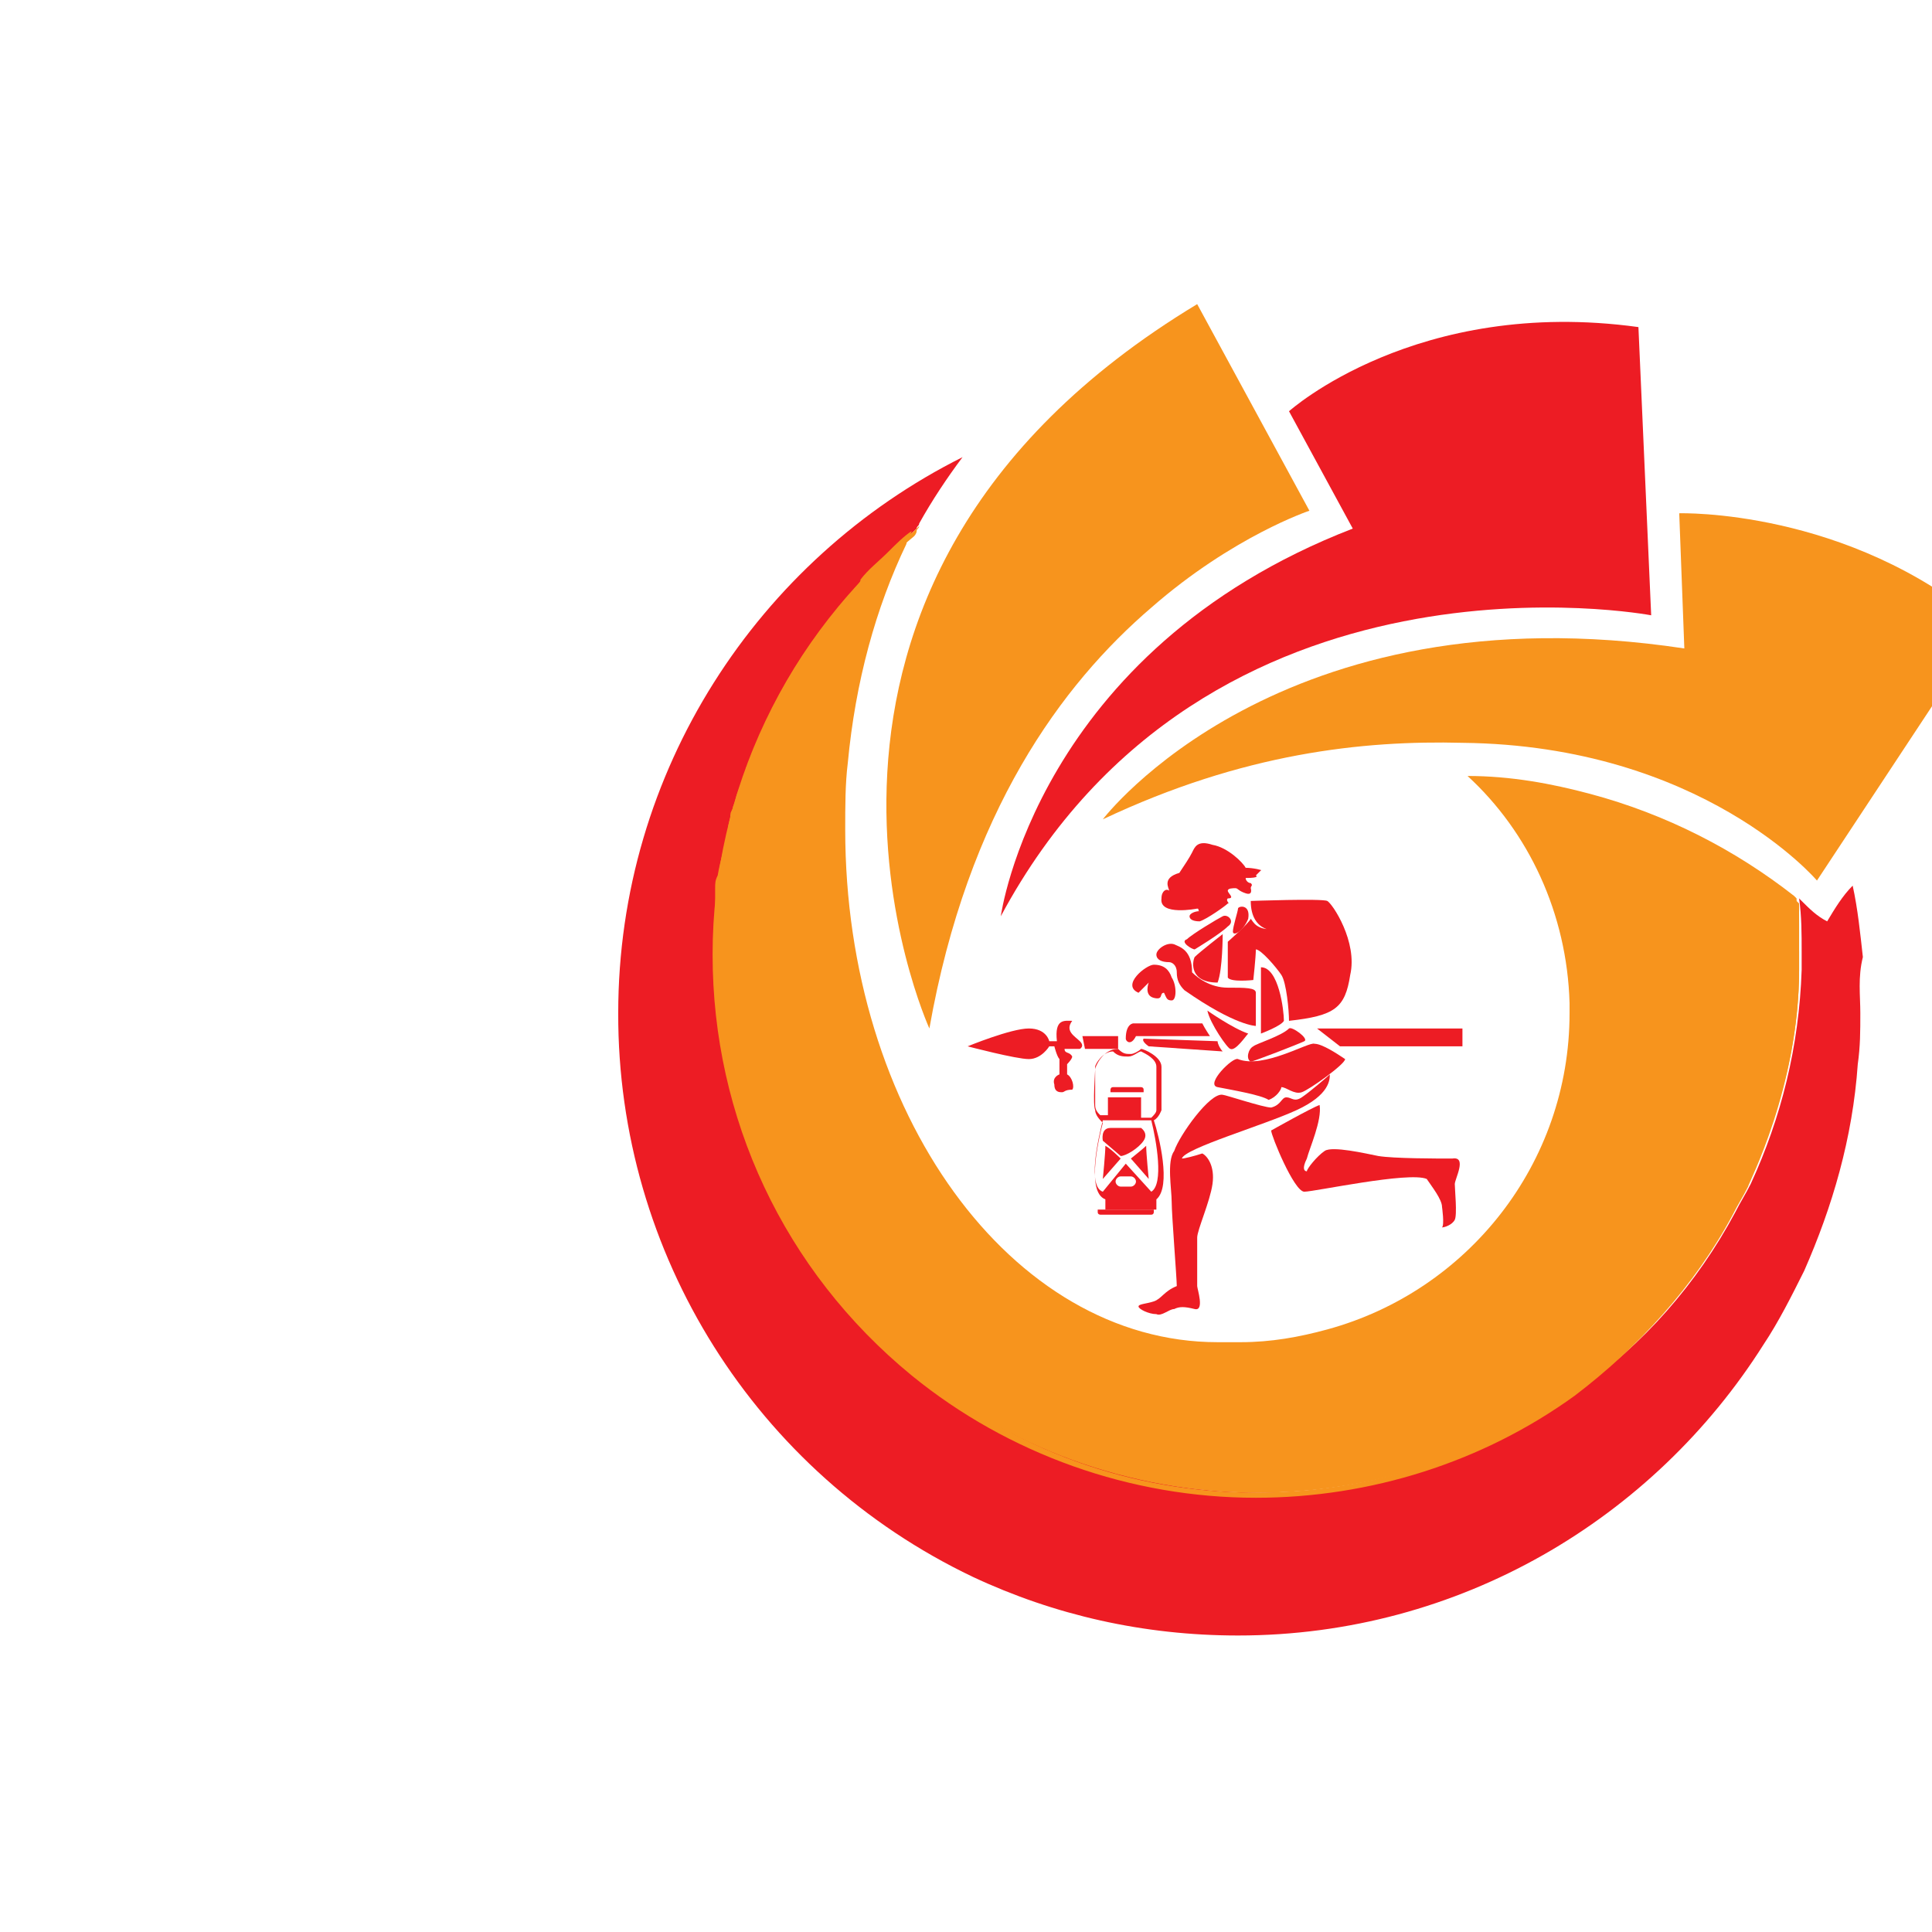
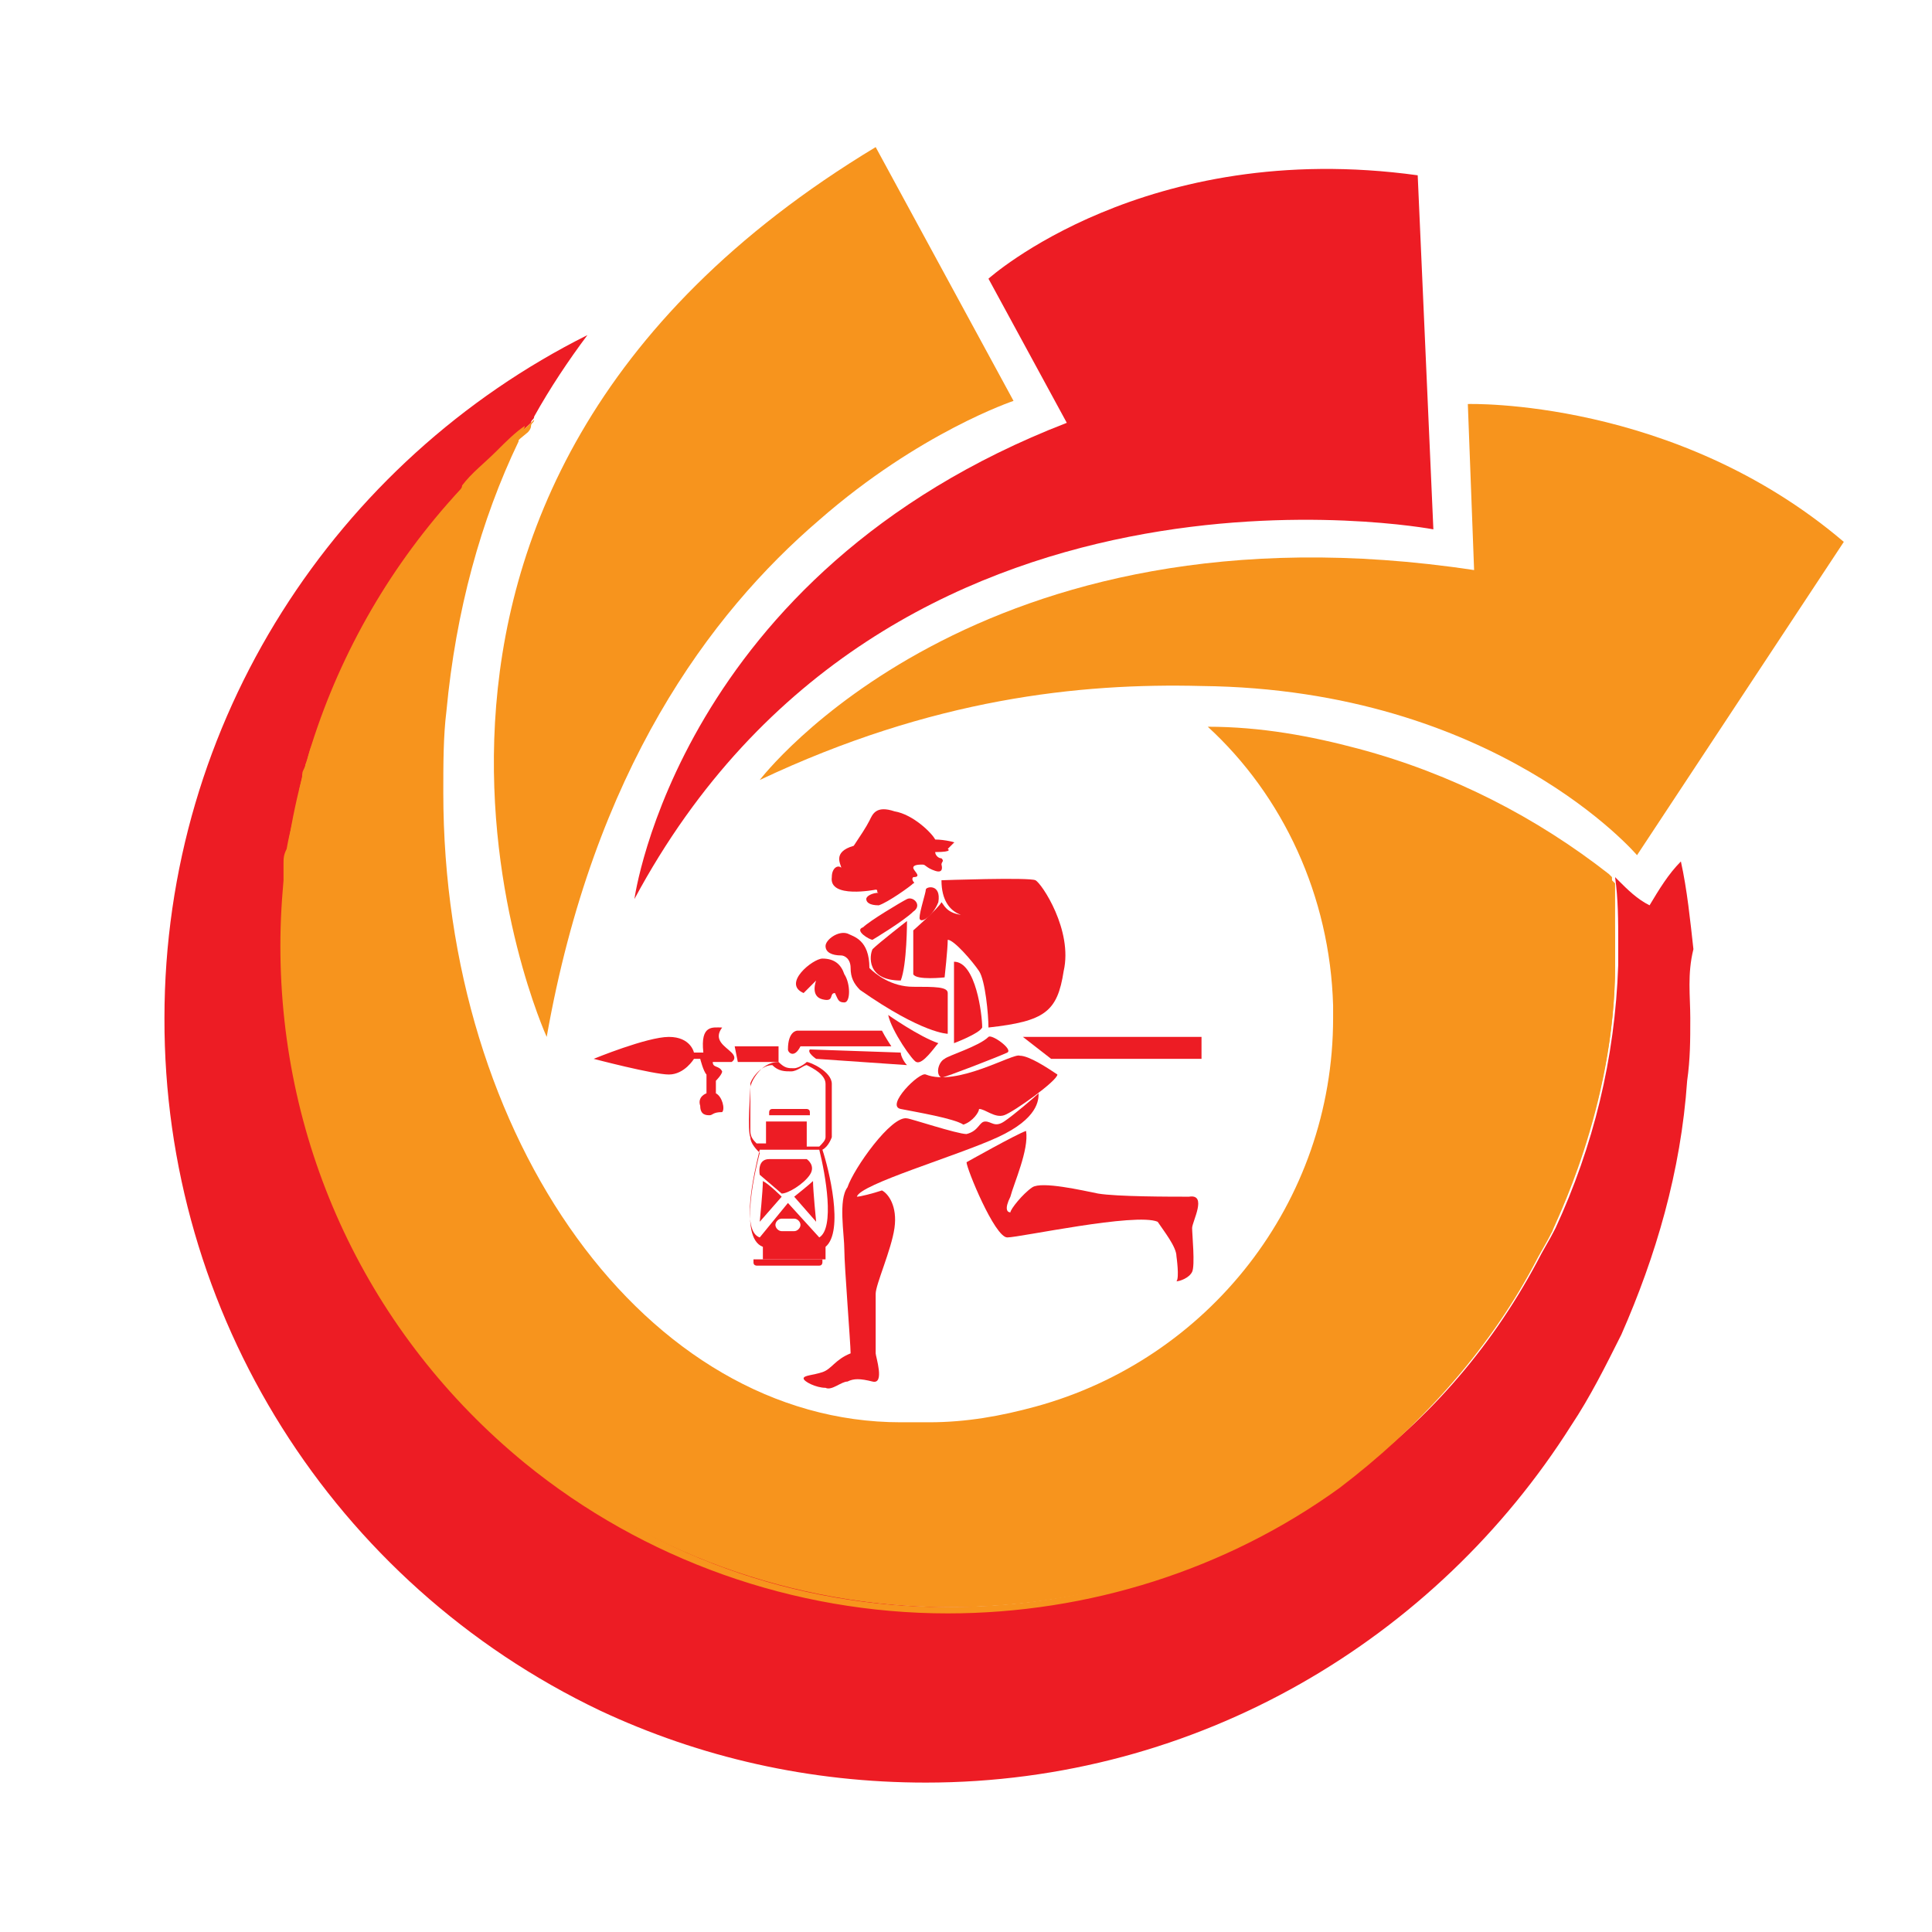
- <svg xmlns="http://www.w3.org/2000/svg" height="800" width="800" xml:space="preserve" y="0" x="0" id="Layer_1" version="1.1" viewBox="-45 -32.758 140 196.549">
+ <svg xmlns="http://www.w3.org/2000/svg" height="800" width="800" xml:space="preserve" y="0" x="0" id="Layer_1" version="1.1" viewBox="-24 -14 160 160">
  <style id="style1431" type="text/css">.st0{fill:#ed1c24}.st1{fill:#f7941d}</style>
  <g transform="translate(-1266.194 -110.295)scale(2.59472)" id="g1438">
    <g id="g1406" transform="translate(481.988 41.407)">
      <path id="path1392" d="M50.7 28.2c0 .7 0 1.3-.1 2-.2 2.9-1 5.6-2.1 8.1-.5 1-1 2-1.6 2.9C42.6 48 35 52.6 26.3 52.6c-3.7 0-7.2-.8-10.4-2.3A24.42 24.42 0 0 1 2 28.2c0-9.5 5.5-17.8 13.5-21.8-.6.8-1.2 1.7-1.7 2.6 0 .1-.1.1-.1.2-.3.3-.6.5-.9.8-.4.3-.7.7-1.1 1.1-.1.1-.2.2-.2.3-.1.1-.2.2-.2.3l-.4.4c-.3.3-.5.6-.7.9-1 1.3-1.8 2.8-2.5 4.3-.1.2-.1.3-.2.5s-.1.4-.2.5c-.3.2-.3.3-.3.4l-.3.9c-.1.2-.1.4-.2.6 0 .1-.1.2-.1.3 0 .2-.1.4-.1.6-.1.5-.3 1.1-.3 1.7 0 .2 0 .3-.1.5v2.5c0 6.6 3 12.5 7.8 16.4 3.7 3 8.4 4.8 13.5 4.8 4.6 0 8.9-1.5 12.4-4 2.6-1.8 4.7-4.2 6.2-7 .2-.4.4-.7.6-1.1 1.2-2.6 1.9-5.4 2-8.4v-.7c0-.7 0-1.4-.1-2.1l.1.1c.3.3.6.6 1 .8.3-.5.6-1 1-1.4.2.9.3 1.9.4 2.8-.2.8-.1 1.5-.1 2.2" class="st0" />
      <path id="path1394" d="M48.3 25.8v.7c0 4.3-1.8 7.9-2 8.4-.2.4-.4.7-.6 1.1-1.5 2.8-3.7 5.2-6.2 7-3.5 2.5-7.8 4-12.4 4-5.1 0-9.8-1.8-13.5-4.8-4.8-3.9-7.8-9.8-7.8-16.4v-2.5c0-.2 0-.3.1-.5.1-.6.3-1.2.4-1.8 0-.2.1-.4.1-.6 0-.1.1-.2.1-.3.1-.2.1-.4.2-.6.1-.3.2-.5.3-.8 0-.1.1-.2.1-.3.1-.2.1-.4.2-.5.1-.2.1-.3.2-.5.7-1.6 1.5-3 2.5-4.3.2-.3.5-.6.7-.9.1-.1.2-.3.4-.4.1-.1.1-.2.2-.3s.2-.2.2-.3c.3-.4.7-.7 1.1-1.1.3-.3.6-.6.9-.8 0 .1-.1.2-.1.2 0 .1-.1.2-.1.3-1.2 2.5-2 5.4-2.3 8.6-.1.8-.1 1.7-.1 2.6 0 11.1 6.5 20.1 14.6 20.1h.9c1.2 0 2.3-.2 3.4-.5 5.5-1.5 9.5-6.5 9.5-12.4v-.4c-.1-3.5-1.6-6.7-4-8.9 1.7 0 3.3.3 4.8.7 3 .8 5.7 2.2 8 4l.1.1c0 .7.1 1.4.1 2.1" class="st1" />
      <path id="path1396" d="M48.3 25.8v.7c0 4.6-2 8.4-2 8.5-.2.4-.4.7-.6 1.1-1.5 2.8-3.7 5.2-6.2 7.1-3.6 2.6-8 4-12.5 4-4.9 0-9.7-1.7-13.5-4.8-5-4.1-7.8-10.1-7.8-16.5s2.9-12.5 7.9-16.6l.2-.2c0 .1-.1.1-.1.2s-.1.2-.1.2c-4.9 4-7.6 10-7.6 16.3 0 6.4 2.8 12.3 7.8 16.4C17.4 45.3 22.1 47 27 47c4.5 0 8.7-1.4 12.4-4 2.5-1.8 4.7-4.3 6.2-7 .2-.4.4-.7.6-1.1 0 0 2.1-3.9 2-8.4v-.7c0-.7 0-1.4-.1-2v-.1l.1.1.1.1z" class="st1" />
      <path id="path1398" d="M42.5 12.6S25.1 9.3 17 24.4c0 0 1.4-10.4 13.8-15.2l-2.5-4.6S33.3.1 42 1.3z" class="st0" />
      <path id="path1400" d="M21 20.6s6.9-9.1 22.8-6.7l-.2-5.3s6.6-.2 12 4.4L49 23s-4.5-5.3-13.9-5.4c-3.9-.1-8.6.4-14.1 3" class="st1" />
      <path d="M24.7 24.1s-1.5.3-1.4-.4c0-.3.2-.4.3-.3 0-.1-.3-.5.4-.7.2-.3.4-.6.5-.8s.2-.5.8-.3c.6.1 1.2.7 1.3.9.3 0 .7.1.6.1l-.2.2s.2.1-.4.1c0 .1.1.2.2.2.1.1 0 .1 0 .2 0 0 .1.3-.2.2s-.3-.2-.4-.2-.3 0-.3.1.3.3 0 .3c-.1.1.1.2 0 .2-.1.1-.8.6-1.1.7-.3 0-.4-.1-.4-.2s.2-.2.4-.2c-.1 0 0-.1-.1-.1m-.1 1.6c-.1 0-.6-.3-.3-.4.2-.2 1.2-.8 1.4-.9s.5.2.2.4c-.3.3-1.3.9-1.3.9m1.5-.7c0-.2.2-.8.2-.9s.5-.2.4.4c-.2.5-.6.7-.6.5" class="st0" />
      <path d="M26.8 23.8s2.8-.1 3 0 1.2 1.6.9 2.9c-.2 1.3-.6 1.6-2.4 1.8 0-.4-.1-1.5-.3-1.8s-.8-1-1-1c0 .3-.1 1.2-.1 1.2s-.9.1-1-.1v-1.4s.8-.7.9-.9c.1.1.2.5 1.1.4 0 .1-1.1.2-1.1-1.1m-1.1 1.3s-.9.7-1.1.9c-.1.2-.2 1 .9 1 .2-.5.2-1.9.2-1.9" class="st0" />
      <path d="M23.6 26.2c-.3 0-.5-.1-.5-.3s.4-.5.7-.4c.2.1.7.2.7 1.1.2.2.7.6 1.4.6s1.1 0 1.1.2v1.3s-.8 0-2.8-1.4c-.2-.2-.3-.4-.3-.7s-.2-.4-.3-.4" class="st0" />
      <path d="M23 26.3c-.3 0-1.3.8-.6 1.1l.4-.4s-.2.5.2.6.2-.2.4-.2c.1.2.1.3.3.3s.2-.6 0-.9c-.1-.3-.3-.5-.7-.5m4.2.1V29s.8-.3.9-.5c0-.4-.2-2.1-.9-2.1m-2.1 1.7s1 .7 1.6.9c-.1.1-.5.7-.7.6-.1 0-.8-1-.9-1.5m-4.9 1h1.4v.5h-1.3zm14.9-.3h-5.7l.9.7h4.8zm-6.8 0c.1-.1.8.4.6.5s-2 .8-2.1.8c-.2-.1-.1-.5.1-.6.1-.1 1.1-.4 1.4-.7" class="st0" />
      <path d="M26.3 30c-.2-.1-1.3 1-.8 1.1s1.7.3 2 .5c.3-.1.5-.4.5-.5.2 0 .5.3.8.2s1.7-1.1 1.7-1.3c-.3-.2-.9-.6-1.2-.6-.2-.1-2 1-3 .6" class="st0" />
      <path d="M25.7 31.4c.1 0 1.6.5 1.9.5.4-.1.4-.4.6-.4s.3.2.6 0 1-.8 1.1-.9c0 .2 0 .8-1.3 1.4s-4.4 1.5-4.5 1.9c.1 0 .5-.1.8-.2.2.1.5.5.4 1.2s-.6 1.8-.6 2.1v1.9c0 .1.3 1-.1.9s-.6-.1-.8 0c-.2 0-.5.3-.7.2-.3 0-.7-.2-.7-.3s.3-.1.6-.2.4-.4.9-.6c0-.3-.2-2.8-.2-3.3s-.2-1.6.1-2c.2-.6 1.4-2.3 1.9-2.2" class="st0" />
      <path d="M27.6 32.8c0 .2.9 2.4 1.3 2.4s4.1-.8 4.8-.5c.2.3.6.8.6 1.1 0 0 .1.7 0 .8.1 0 .4-.1.5-.3s0-1.2 0-1.4.5-1.1-.1-1c-.6 0-2.3 0-2.9-.1-.5-.1-1.8-.4-2.1-.2s-.7.7-.7.8c-.1 0-.2-.1 0-.5.1-.4.6-1.5.5-2.1-.3.1-1.9 1-1.9 1m-2.1-3.5c0 .1.1.3.2.4l-2.9-.2s-.3-.2-.2-.3z" class="st0" />
      <path d="M22.3 29.1h2.9s-.2-.3-.3-.5h-2.7s-.3 0-.3.6c0 .1.2.3.4-.1m-2.8.5h.6s.2-.1 0-.3-.6-.4-.3-.8c-.3 0-.7-.1-.6.8h-.3s-.1-.5-.8-.5-2.4.7-2.4.7 1.9.5 2.4.5.8-.5.8-.5h.2s.1.4.2.5v.6s-.3.1-.2.4c0 .3.2.3.3.3s.1-.1.4-.1c.1-.1 0-.5-.2-.6v-.4s.2-.2.2-.3c-.1-.2-.3-.1-.3-.3m3.5 2.8c.2-.1.3-.4.3-.4v-1.7c0-.4-.7-.7-.8-.7-.1.1-.3.2-.4.2-.2 0-.3 0-.5-.2-.6 0-.9.7-.9.8s-.1 1.4 0 1.6c0 .2.2.4.3.5-.1.4-.7 2.7.1 3v.4h2v-.4c.6-.5.1-2.5-.1-3.1m-2.3-2.1c0-.1.3-.6.7-.6.2.2.4.2.6.2s.4-.2.5-.2c.2.1.6.3.6.6V32c0 .1-.1.2-.2.3h-.4v-.8h-1.3v.7h-.3c-.1-.1-.2-.2-.2-.4zm1.4 4.7h-.4c-.1 0-.2-.1-.2-.2s.1-.2.2-.2h.4c.1 0 .2.1.2.2s-.1.2-.2.2m.8.2-1-1.1-.9 1.1c-.6-.2-.2-2 0-2.8h1.9c.2.8.5 2.5 0 2.8" class="st0" />
      <path d="M22.6 33.2c.2-.3-.1-.5-.1-.5h-1.2c-.4 0-.3.5-.3.5l.7.6c.2 0 .7-.3.9-.6m-.5.7.7.8s-.1-1-.1-1.3c-.1.1-.6.5-.6.5m-1-.5c0 .3-.1 1.3-.1 1.3l.7-.8s-.4-.4-.6-.5m1.4-2.1h.1v-.1c0-.1-.1-.1-.1-.1h-1.1c-.1 0-.1.1-.1.1v.1h.1zm-1.6 4.6h-.1v.1c0 .1.1.1.1.1h2c.1 0 .1-.1.1-.1v-.1h-.1z" class="st0" />
      <path d="M14.2 28.8S6.3 11.5 24.7.4l4.4 8.1s-3 1-6.2 3.8c-3.5 3-7.2 8-8.7 16.5" class="st1" />
    </g>
  </g>
</svg>
